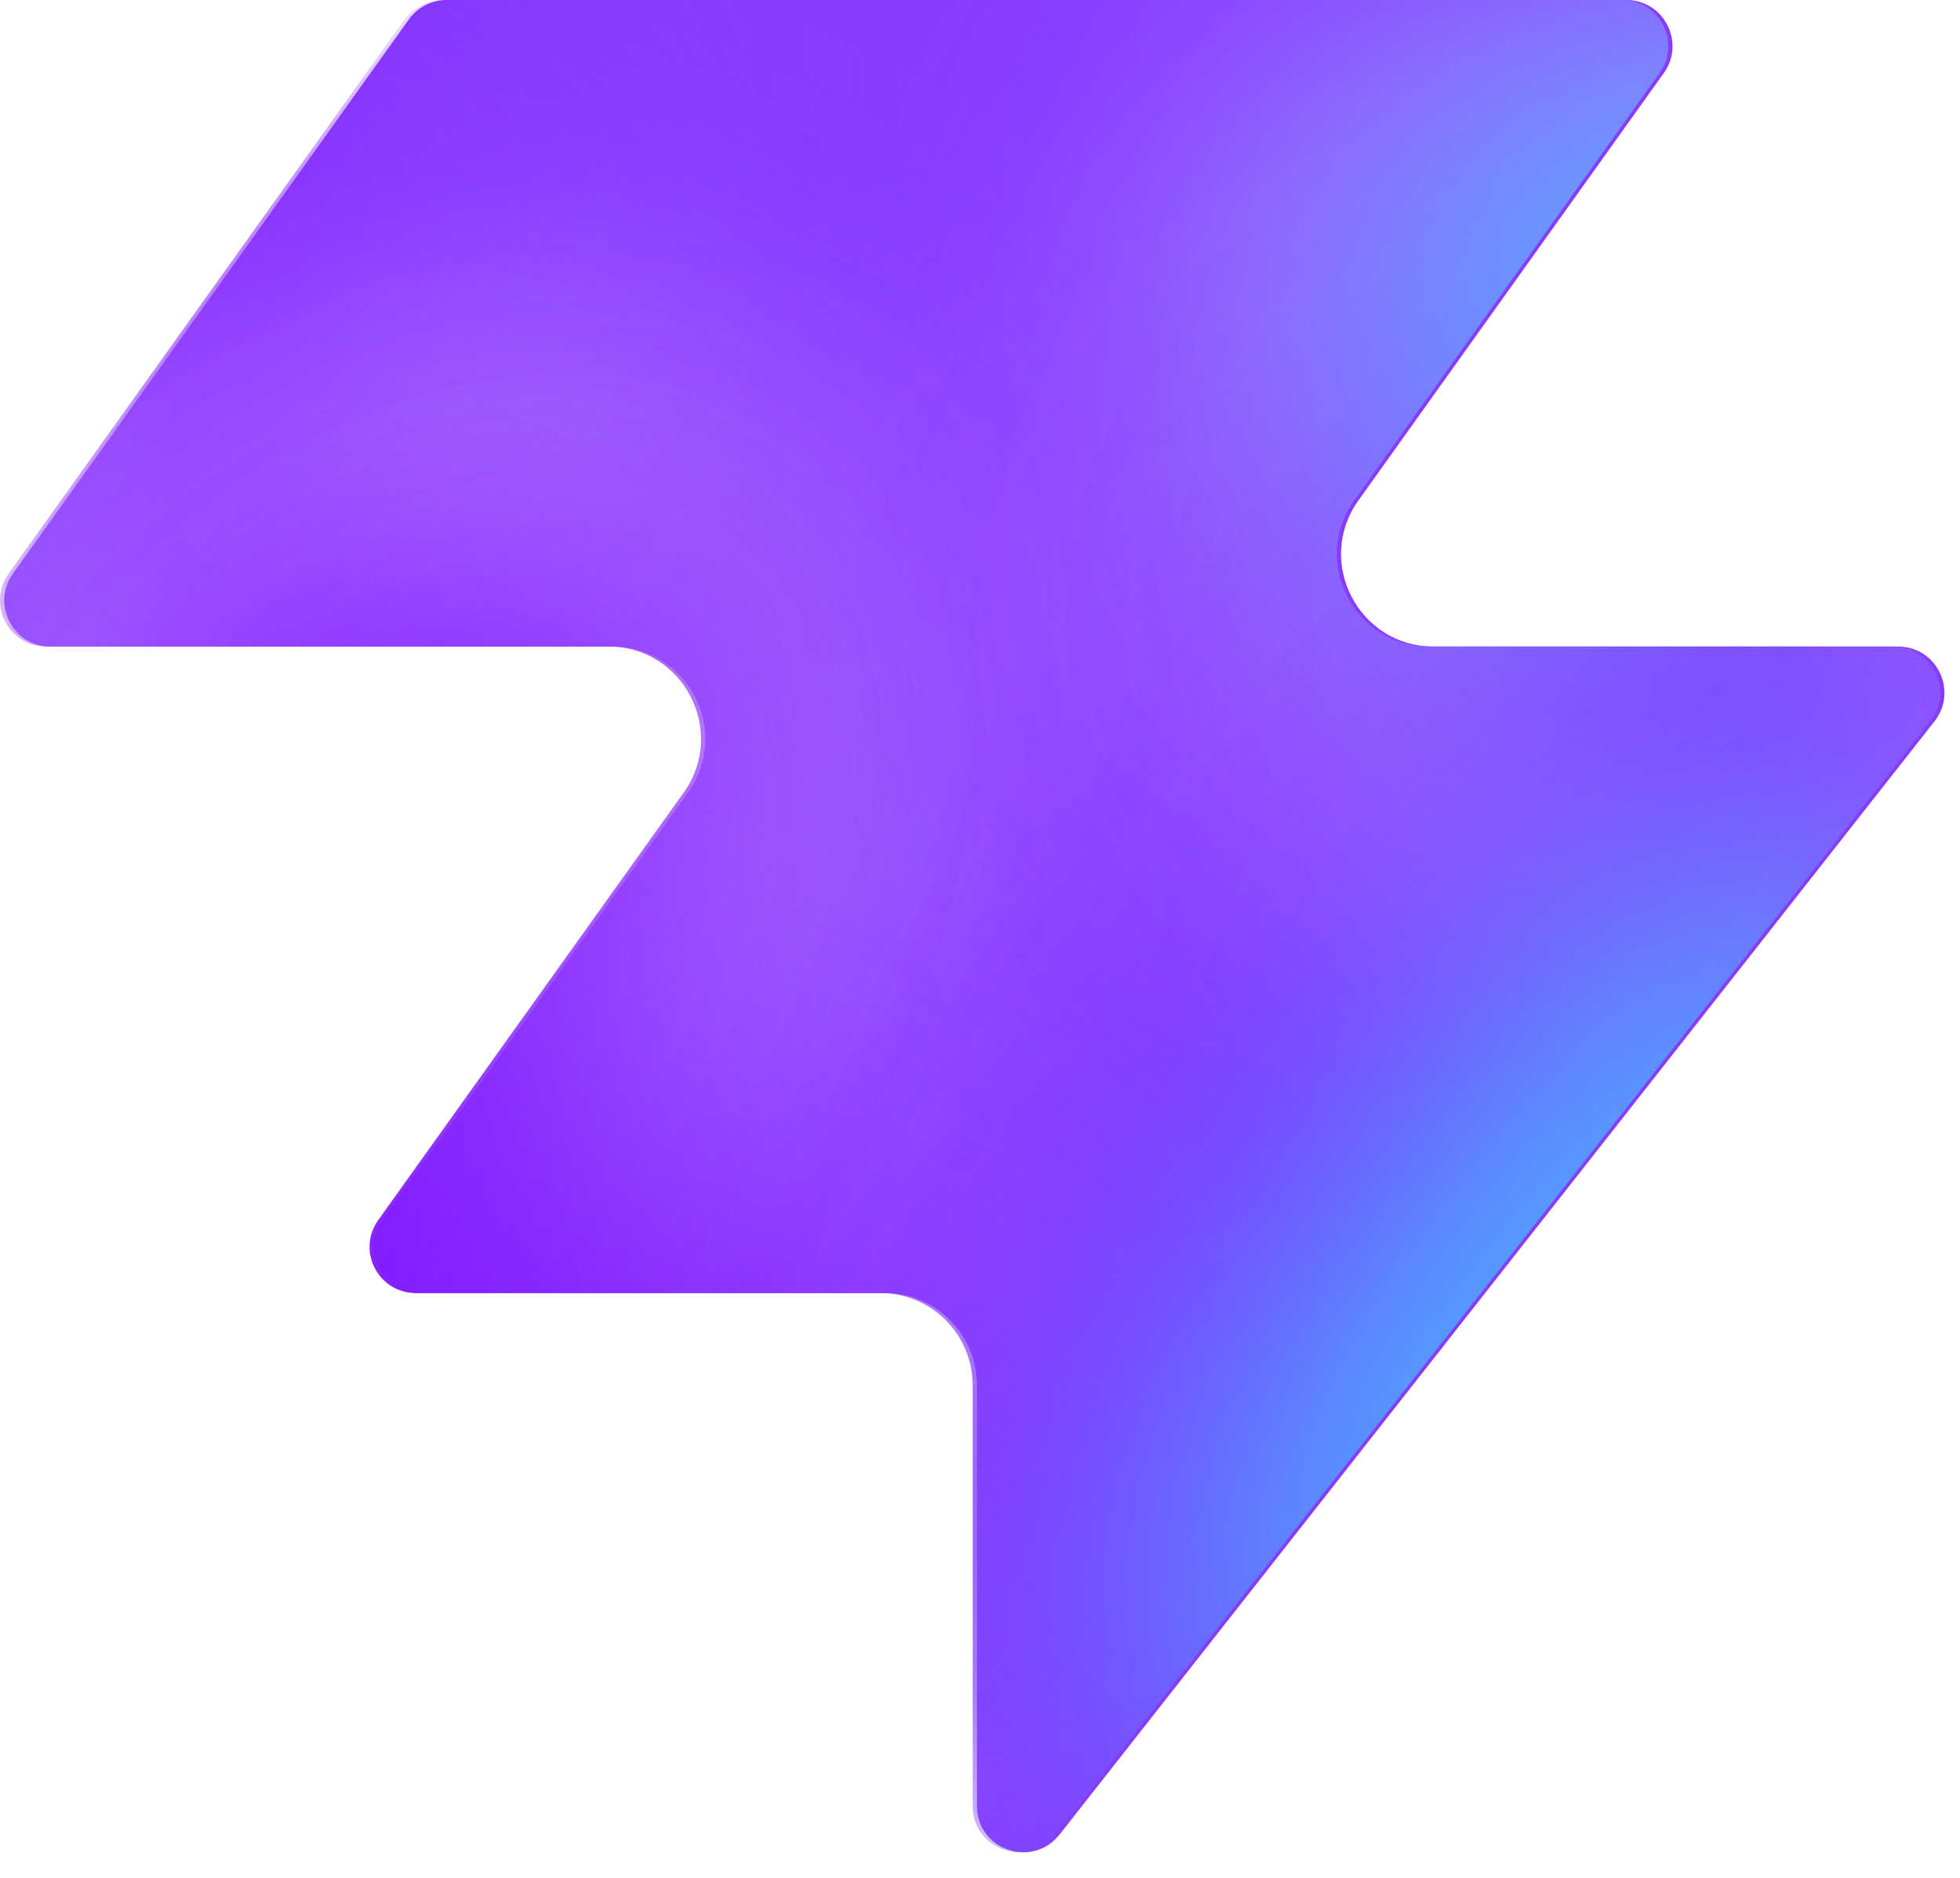
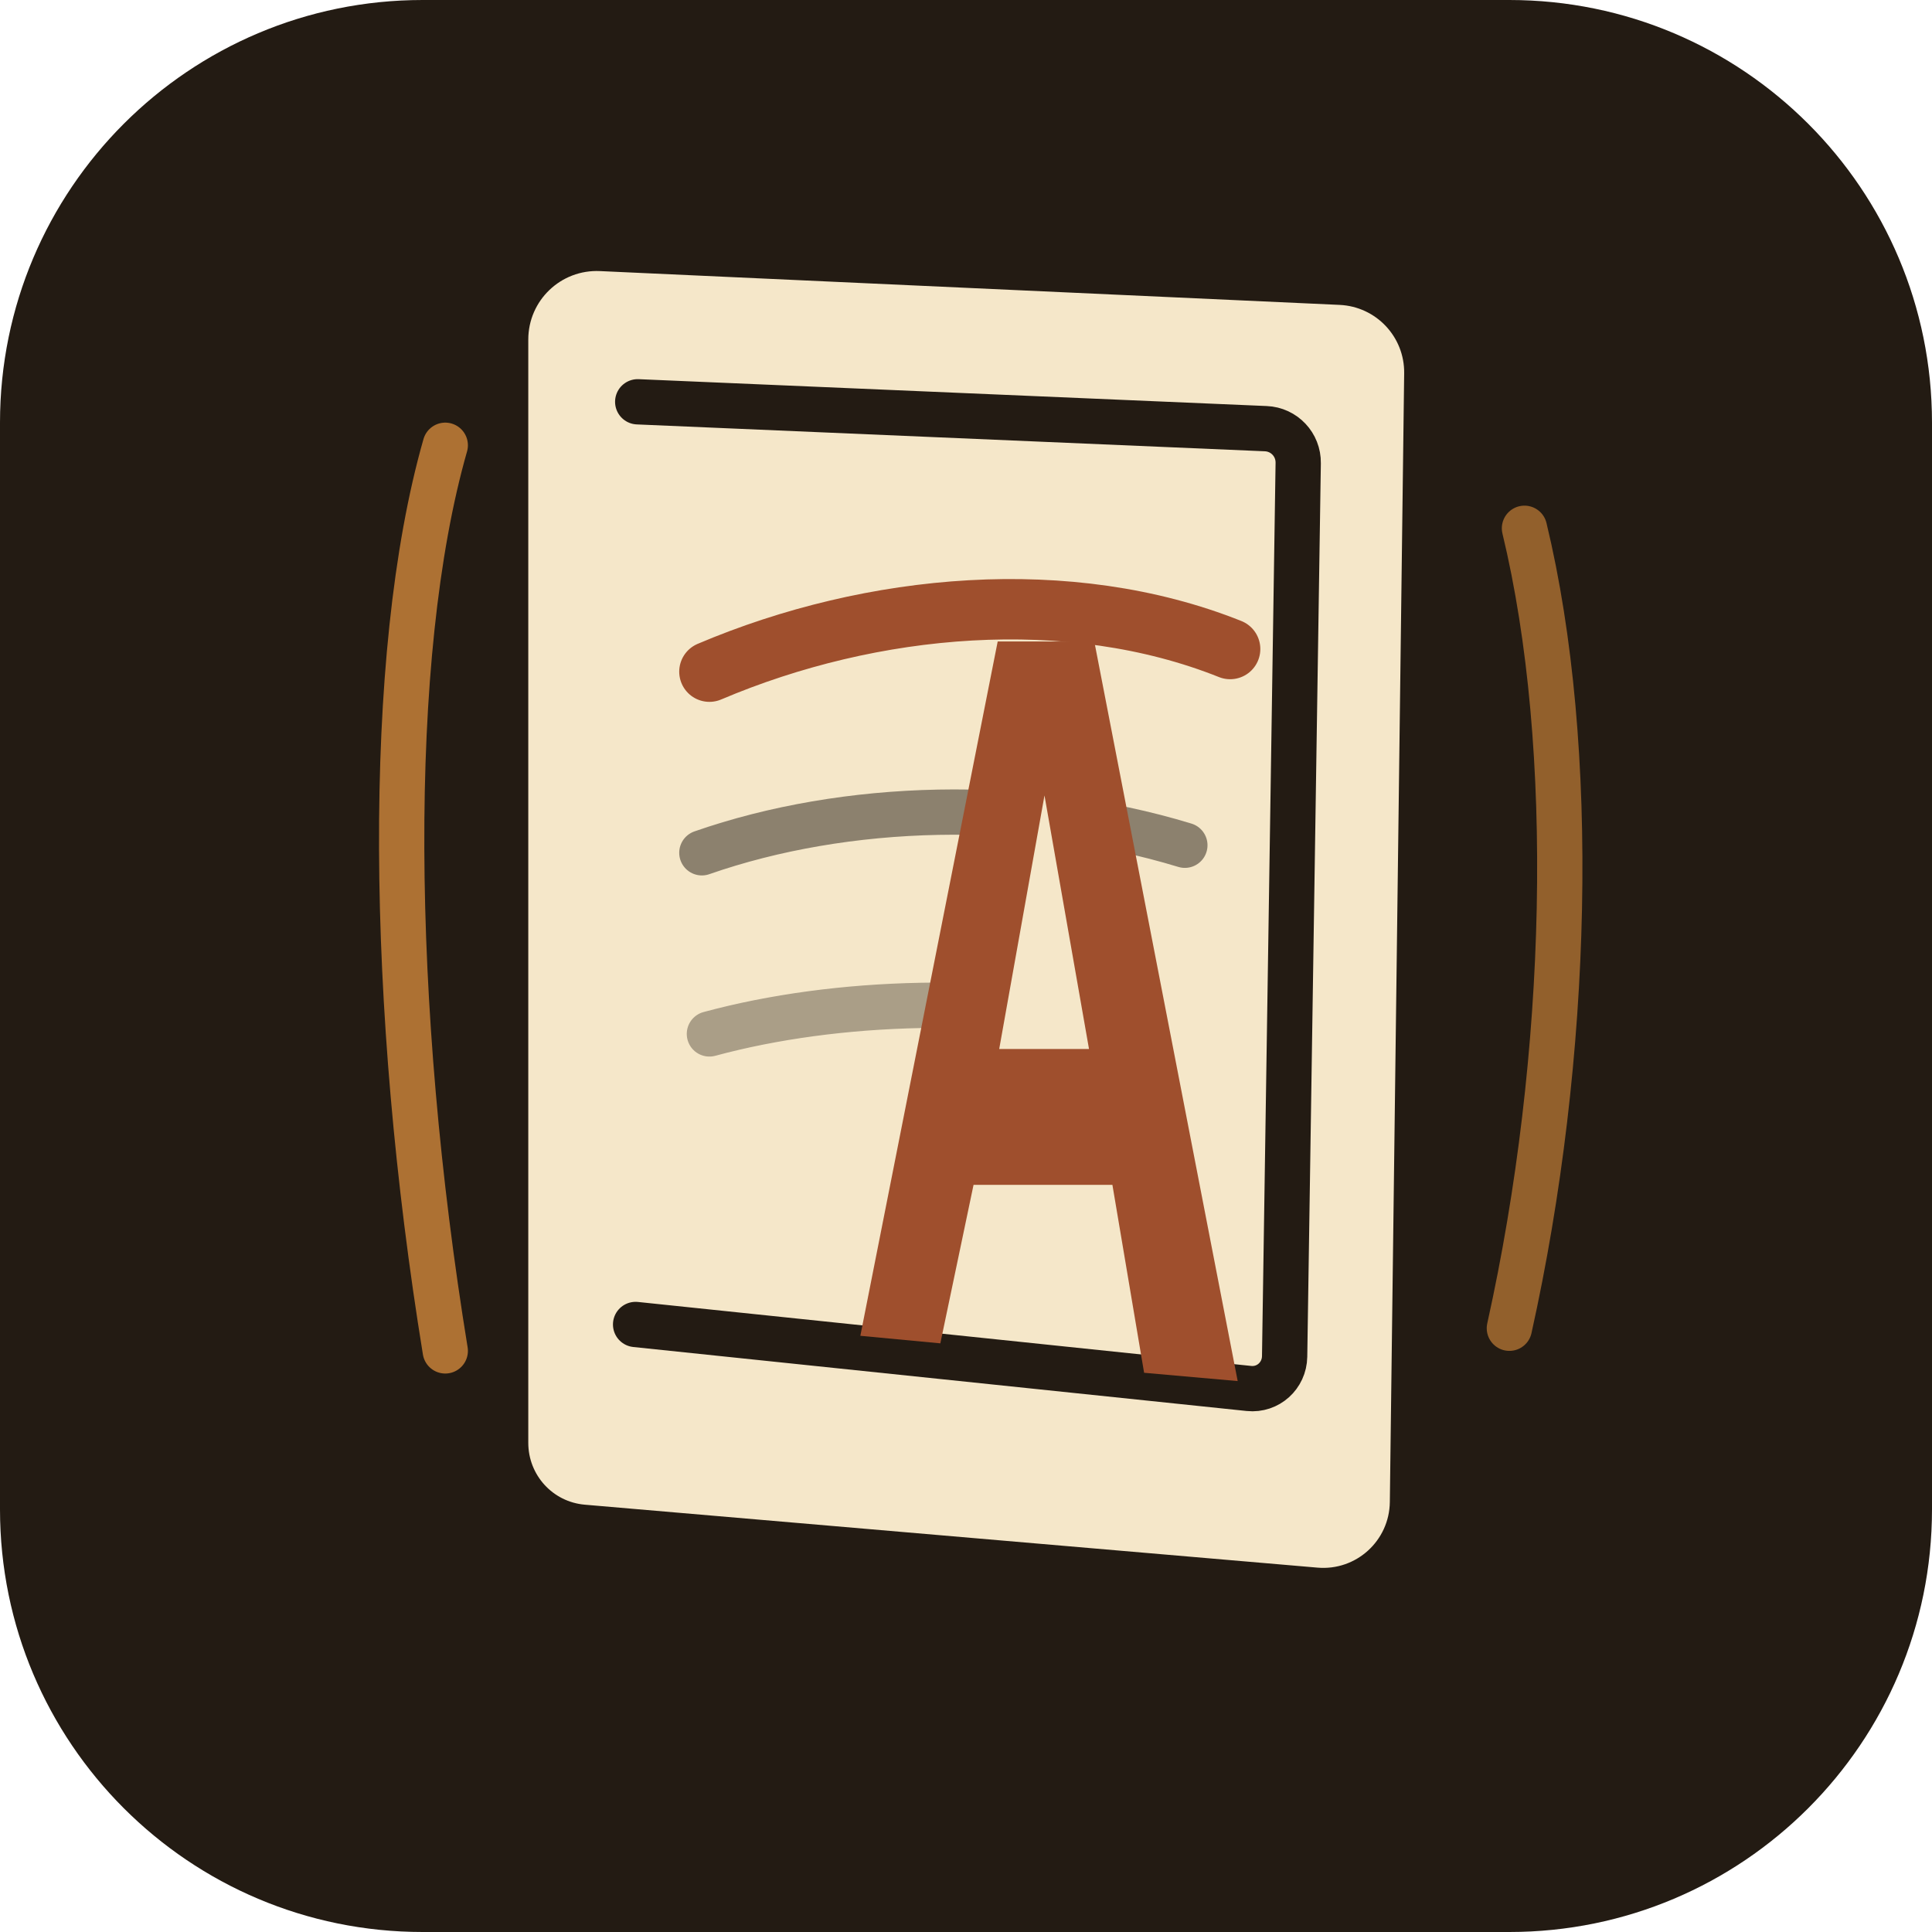
- <svg xmlns="http://www.w3.org/2000/svg" width="48" height="46" fill="none" viewBox="0 0 48 46">
-   <path fill="#863bff" d="M25.946 44.938c-.664.845-2.021.375-2.021-.698V33.937a2.26 2.26 0 0 0-2.262-2.262H10.287c-.92 0-1.456-1.04-.92-1.788l7.48-10.471c1.07-1.497 0-3.578-1.842-3.578H1.237c-.92 0-1.456-1.04-.92-1.788L10.013.474c.214-.297.556-.474.92-.474h28.894c.92 0 1.456 1.04.92 1.788l-7.48 10.471c-1.07 1.498 0 3.579 1.842 3.579h11.377c.943 0 1.473 1.088.89 1.83L25.947 44.94z" style="fill:#863bff;fill:color(display-p3 .525 .23 1);fill-opacity:1" />
-   <mask id="a" width="48" height="46" x="0" y="0" maskUnits="userSpaceOnUse" style="mask-type:alpha">
-     <path fill="#000" d="M25.842 44.938c-.664.844-2.021.375-2.021-.698V33.937a2.26 2.26 0 0 0-2.262-2.262H10.183c-.92 0-1.456-1.04-.92-1.788l7.48-10.471c1.07-1.498 0-3.579-1.842-3.579H1.133c-.92 0-1.456-1.04-.92-1.787L9.91.473c.214-.297.556-.474.92-.474h28.894c.92 0 1.456 1.04.92 1.788l-7.48 10.471c-1.07 1.498 0 3.578 1.842 3.578h11.377c.943 0 1.473 1.088.89 1.832L25.843 44.94z" style="fill:#000;fill-opacity:1" />
-   </mask>
-   <g mask="url(#a)">
-     <g filter="url(#b)">
-       <ellipse cx="5.508" cy="14.704" fill="#ede6ff" rx="5.508" ry="14.704" style="fill:#ede6ff;fill:color(display-p3 .927 .903 1);fill-opacity:1" transform="matrix(.00324 1 1 -.00324 -4.47 31.516)" />
-     </g>
-     <g filter="url(#c)">
-       <ellipse cx="10.399" cy="29.851" fill="#ede6ff" rx="10.399" ry="29.851" style="fill:#ede6ff;fill:color(display-p3 .927 .903 1);fill-opacity:1" transform="matrix(.00324 1 1 -.00324 -39.328 7.883)" />
-     </g>
-     <g filter="url(#d)">
-       <ellipse cx="5.508" cy="30.487" fill="#7e14ff" rx="5.508" ry="30.487" style="fill:#7e14ff;fill:color(display-p3 .492 .077 1);fill-opacity:1" transform="rotate(89.814 -25.913 -14.639)scale(1 -1)" />
-     </g>
-     <g filter="url(#e)">
-       <ellipse cx="5.508" cy="30.599" fill="#7e14ff" rx="5.508" ry="30.599" style="fill:#7e14ff;fill:color(display-p3 .492 .077 1);fill-opacity:1" transform="rotate(89.814 -32.644 -3.334)scale(1 -1)" />
-     </g>
-     <g filter="url(#f)">
-       <ellipse cx="5.508" cy="30.599" fill="#7e14ff" rx="5.508" ry="30.599" style="fill:#7e14ff;fill:color(display-p3 .492 .077 1);fill-opacity:1" transform="matrix(.00324 1 1 -.00324 -34.34 30.47)" />
-     </g>
-     <g filter="url(#g)">
-       <ellipse cx="14.072" cy="22.078" fill="#ede6ff" rx="14.072" ry="22.078" style="fill:#ede6ff;fill:color(display-p3 .927 .903 1);fill-opacity:1" transform="rotate(93.35 24.506 48.493)scale(-1 1)" />
-     </g>
-     <g filter="url(#h)">
-       <ellipse cx="3.47" cy="21.501" fill="#7e14ff" rx="3.47" ry="21.501" style="fill:#7e14ff;fill:color(display-p3 .492 .077 1);fill-opacity:1" transform="rotate(89.009 28.708 47.59)scale(-1 1)" />
-     </g>
-     <g filter="url(#i)">
-       <ellipse cx="3.47" cy="21.501" fill="#7e14ff" rx="3.47" ry="21.501" style="fill:#7e14ff;fill:color(display-p3 .492 .077 1);fill-opacity:1" transform="rotate(89.009 28.708 47.59)scale(-1 1)" />
-     </g>
-     <g filter="url(#j)">
-       <ellipse cx=".387" cy="8.972" fill="#7e14ff" rx="4.407" ry="29.108" style="fill:#7e14ff;fill:color(display-p3 .492 .077 1);fill-opacity:1" transform="rotate(39.51 .387 8.972)" />
-     </g>
-     <g filter="url(#k)">
-       <ellipse cx="47.523" cy="-6.092" fill="#7e14ff" rx="4.407" ry="29.108" style="fill:#7e14ff;fill:color(display-p3 .492 .077 1);fill-opacity:1" transform="rotate(37.892 47.523 -6.092)" />
-     </g>
-     <g filter="url(#l)">
-       <ellipse cx="41.412" cy="6.333" fill="#47bfff" rx="5.971" ry="9.665" style="fill:#47bfff;fill:color(display-p3 .28 .748 1);fill-opacity:1" transform="rotate(37.892 41.412 6.333)" />
-     </g>
-     <g filter="url(#m)">
-       <ellipse cx="-1.879" cy="38.332" fill="#7e14ff" rx="4.407" ry="29.108" style="fill:#7e14ff;fill:color(display-p3 .492 .077 1);fill-opacity:1" transform="rotate(37.892 -1.88 38.332)" />
-     </g>
-     <g filter="url(#n)">
-       <ellipse cx="-1.879" cy="38.332" fill="#7e14ff" rx="4.407" ry="29.108" style="fill:#7e14ff;fill:color(display-p3 .492 .077 1);fill-opacity:1" transform="rotate(37.892 -1.88 38.332)" />
-     </g>
-     <g filter="url(#o)">
-       <ellipse cx="35.651" cy="29.907" fill="#7e14ff" rx="4.407" ry="29.108" style="fill:#7e14ff;fill:color(display-p3 .492 .077 1);fill-opacity:1" transform="rotate(37.892 35.651 29.907)" />
-     </g>
-     <g filter="url(#p)">
-       <ellipse cx="38.418" cy="32.4" fill="#47bfff" rx="5.971" ry="15.297" style="fill:#47bfff;fill:color(display-p3 .28 .748 1);fill-opacity:1" transform="rotate(37.892 38.418 32.4)" />
-     </g>
-   </g>
-   <defs>
-     <filter id="b" width="60.045" height="41.654" x="-19.77" y="16.149" color-interpolation-filters="sRGB" filterUnits="userSpaceOnUse">
-       <feFlood flood-opacity="0" result="BackgroundImageFix" />
-       <feBlend in="SourceGraphic" in2="BackgroundImageFix" result="shape" />
-       <feGaussianBlur result="effect1_foregroundBlur_2002_17158" stdDeviation="7.659" />
-     </filter>
-     <filter id="c" width="90.34" height="51.437" x="-54.613" y="-7.533" color-interpolation-filters="sRGB" filterUnits="userSpaceOnUse">
-       <feFlood flood-opacity="0" result="BackgroundImageFix" />
-       <feBlend in="SourceGraphic" in2="BackgroundImageFix" result="shape" />
-       <feGaussianBlur result="effect1_foregroundBlur_2002_17158" stdDeviation="7.659" />
-     </filter>
-     <filter id="d" width="79.355" height="29.4" x="-49.64" y="2.03" color-interpolation-filters="sRGB" filterUnits="userSpaceOnUse">
-       <feFlood flood-opacity="0" result="BackgroundImageFix" />
-       <feBlend in="SourceGraphic" in2="BackgroundImageFix" result="shape" />
-       <feGaussianBlur result="effect1_foregroundBlur_2002_17158" stdDeviation="4.596" />
-     </filter>
-     <filter id="e" width="79.579" height="29.4" x="-45.045" y="20.029" color-interpolation-filters="sRGB" filterUnits="userSpaceOnUse">
-       <feFlood flood-opacity="0" result="BackgroundImageFix" />
-       <feBlend in="SourceGraphic" in2="BackgroundImageFix" result="shape" />
-       <feGaussianBlur result="effect1_foregroundBlur_2002_17158" stdDeviation="4.596" />
-     </filter>
-     <filter id="f" width="79.579" height="29.4" x="-43.513" y="21.178" color-interpolation-filters="sRGB" filterUnits="userSpaceOnUse">
-       <feFlood flood-opacity="0" result="BackgroundImageFix" />
-       <feBlend in="SourceGraphic" in2="BackgroundImageFix" result="shape" />
-       <feGaussianBlur result="effect1_foregroundBlur_2002_17158" stdDeviation="4.596" />
-     </filter>
-     <filter id="g" width="74.749" height="58.852" x="15.756" y="-17.901" color-interpolation-filters="sRGB" filterUnits="userSpaceOnUse">
-       <feFlood flood-opacity="0" result="BackgroundImageFix" />
-       <feBlend in="SourceGraphic" in2="BackgroundImageFix" result="shape" />
-       <feGaussianBlur result="effect1_foregroundBlur_2002_17158" stdDeviation="7.659" />
-     </filter>
-     <filter id="h" width="61.377" height="25.362" x="23.548" y="2.284" color-interpolation-filters="sRGB" filterUnits="userSpaceOnUse">
-       <feFlood flood-opacity="0" result="BackgroundImageFix" />
-       <feBlend in="SourceGraphic" in2="BackgroundImageFix" result="shape" />
-       <feGaussianBlur result="effect1_foregroundBlur_2002_17158" stdDeviation="4.596" />
-     </filter>
-     <filter id="i" width="61.377" height="25.362" x="23.548" y="2.284" color-interpolation-filters="sRGB" filterUnits="userSpaceOnUse">
-       <feFlood flood-opacity="0" result="BackgroundImageFix" />
-       <feBlend in="SourceGraphic" in2="BackgroundImageFix" result="shape" />
-       <feGaussianBlur result="effect1_foregroundBlur_2002_17158" stdDeviation="4.596" />
-     </filter>
-     <filter id="j" width="56.045" height="63.649" x="-27.636" y="-22.853" color-interpolation-filters="sRGB" filterUnits="userSpaceOnUse">
-       <feFlood flood-opacity="0" result="BackgroundImageFix" />
-       <feBlend in="SourceGraphic" in2="BackgroundImageFix" result="shape" />
-       <feGaussianBlur result="effect1_foregroundBlur_2002_17158" stdDeviation="4.596" />
-     </filter>
-     <filter id="k" width="54.814" height="64.646" x="20.116" y="-38.415" color-interpolation-filters="sRGB" filterUnits="userSpaceOnUse">
-       <feFlood flood-opacity="0" result="BackgroundImageFix" />
-       <feBlend in="SourceGraphic" in2="BackgroundImageFix" result="shape" />
-       <feGaussianBlur result="effect1_foregroundBlur_2002_17158" stdDeviation="4.596" />
-     </filter>
-     <filter id="l" width="33.541" height="35.313" x="24.641" y="-11.323" color-interpolation-filters="sRGB" filterUnits="userSpaceOnUse">
-       <feFlood flood-opacity="0" result="BackgroundImageFix" />
-       <feBlend in="SourceGraphic" in2="BackgroundImageFix" result="shape" />
-       <feGaussianBlur result="effect1_foregroundBlur_2002_17158" stdDeviation="4.596" />
-     </filter>
-     <filter id="m" width="54.814" height="64.646" x="-29.286" y="6.009" color-interpolation-filters="sRGB" filterUnits="userSpaceOnUse">
-       <feFlood flood-opacity="0" result="BackgroundImageFix" />
-       <feBlend in="SourceGraphic" in2="BackgroundImageFix" result="shape" />
-       <feGaussianBlur result="effect1_foregroundBlur_2002_17158" stdDeviation="4.596" />
-     </filter>
-     <filter id="n" width="54.814" height="64.646" x="-29.286" y="6.009" color-interpolation-filters="sRGB" filterUnits="userSpaceOnUse">
-       <feFlood flood-opacity="0" result="BackgroundImageFix" />
-       <feBlend in="SourceGraphic" in2="BackgroundImageFix" result="shape" />
-       <feGaussianBlur result="effect1_foregroundBlur_2002_17158" stdDeviation="4.596" />
-     </filter>
-     <filter id="o" width="54.814" height="64.646" x="8.244" y="-2.416" color-interpolation-filters="sRGB" filterUnits="userSpaceOnUse">
-       <feFlood flood-opacity="0" result="BackgroundImageFix" />
-       <feBlend in="SourceGraphic" in2="BackgroundImageFix" result="shape" />
-       <feGaussianBlur result="effect1_foregroundBlur_2002_17158" stdDeviation="4.596" />
-     </filter>
-     <filter id="p" width="39.409" height="43.623" x="18.713" y="10.588" color-interpolation-filters="sRGB" filterUnits="userSpaceOnUse">
-       <feFlood flood-opacity="0" result="BackgroundImageFix" />
-       <feBlend in="SourceGraphic" in2="BackgroundImageFix" result="shape" />
-       <feGaussianBlur result="effect1_foregroundBlur_2002_17158" stdDeviation="4.596" />
-     </filter>
-   </defs>
+ <svg xmlns="http://www.w3.org/2000/svg" width="128" height="128" viewBox="0 0 128 128" fill="none">
+   <rect width="128" height="128" rx="28" fill="#231B13" />
+   <path d="M35 22.5C35 19.9 37.16 17.84 39.75 17.96L88.75 20.2C91.17 20.31 93.06 22.31 93.03 24.73L92.08 99.51C92.05 102.08 89.85 104.08 87.29 103.86L38.75 99.69C36.62 99.51 35 97.73 35 95.59V22.5Z" fill="#F5E7C9" />
+   <path d="M42.25 26.62L83.86 28.4C85.08 28.45 86.03 29.46 86.01 30.68L85.11 89.87C85.09 91.14 84.01 92.12 82.75 91.99L42.11 87.75" stroke="#231B13" stroke-width="3" stroke-linecap="round" />
+   <path d="M47 44.5C57.78 39.92 70.86 38.75 81.5 43" stroke="#9F4F2D" stroke-width="4" stroke-linecap="round" />
+   <path d="M46.5 56.5C56.02 53.18 68.08 52.82 78.5 56" stroke="#231B13" stroke-width="3" stroke-linecap="round" opacity=".5" />
+   <path d="M47 68.5C55.5 66.2 66.27 65.93 75.5 68" stroke="#231B13" stroke-width="3" stroke-linecap="round" opacity=".36" />
+   <path d="M57 88.5L66.1 42.5H72.5L82 91.5L75.8 90.95L73.7 78.5H64.5L62.3 89L57 88.5Z" fill="#9F4F2D" />
+   <path d="M66.2 69.5H72.15L69.2 52.7L66.2 69.5Z" fill="#F5E7C9" />
+   <path d="M29.5 29.5C25.5 43.5 25.8 66.8 29.5 89.5" stroke="#BD7A36" stroke-width="3" stroke-linecap="round" opacity=".9" />
+   <path d="M101 35C104.5 49.5 104 70 100 88" stroke="#BD7A36" stroke-width="3" stroke-linecap="round" opacity=".72" />
</svg>
